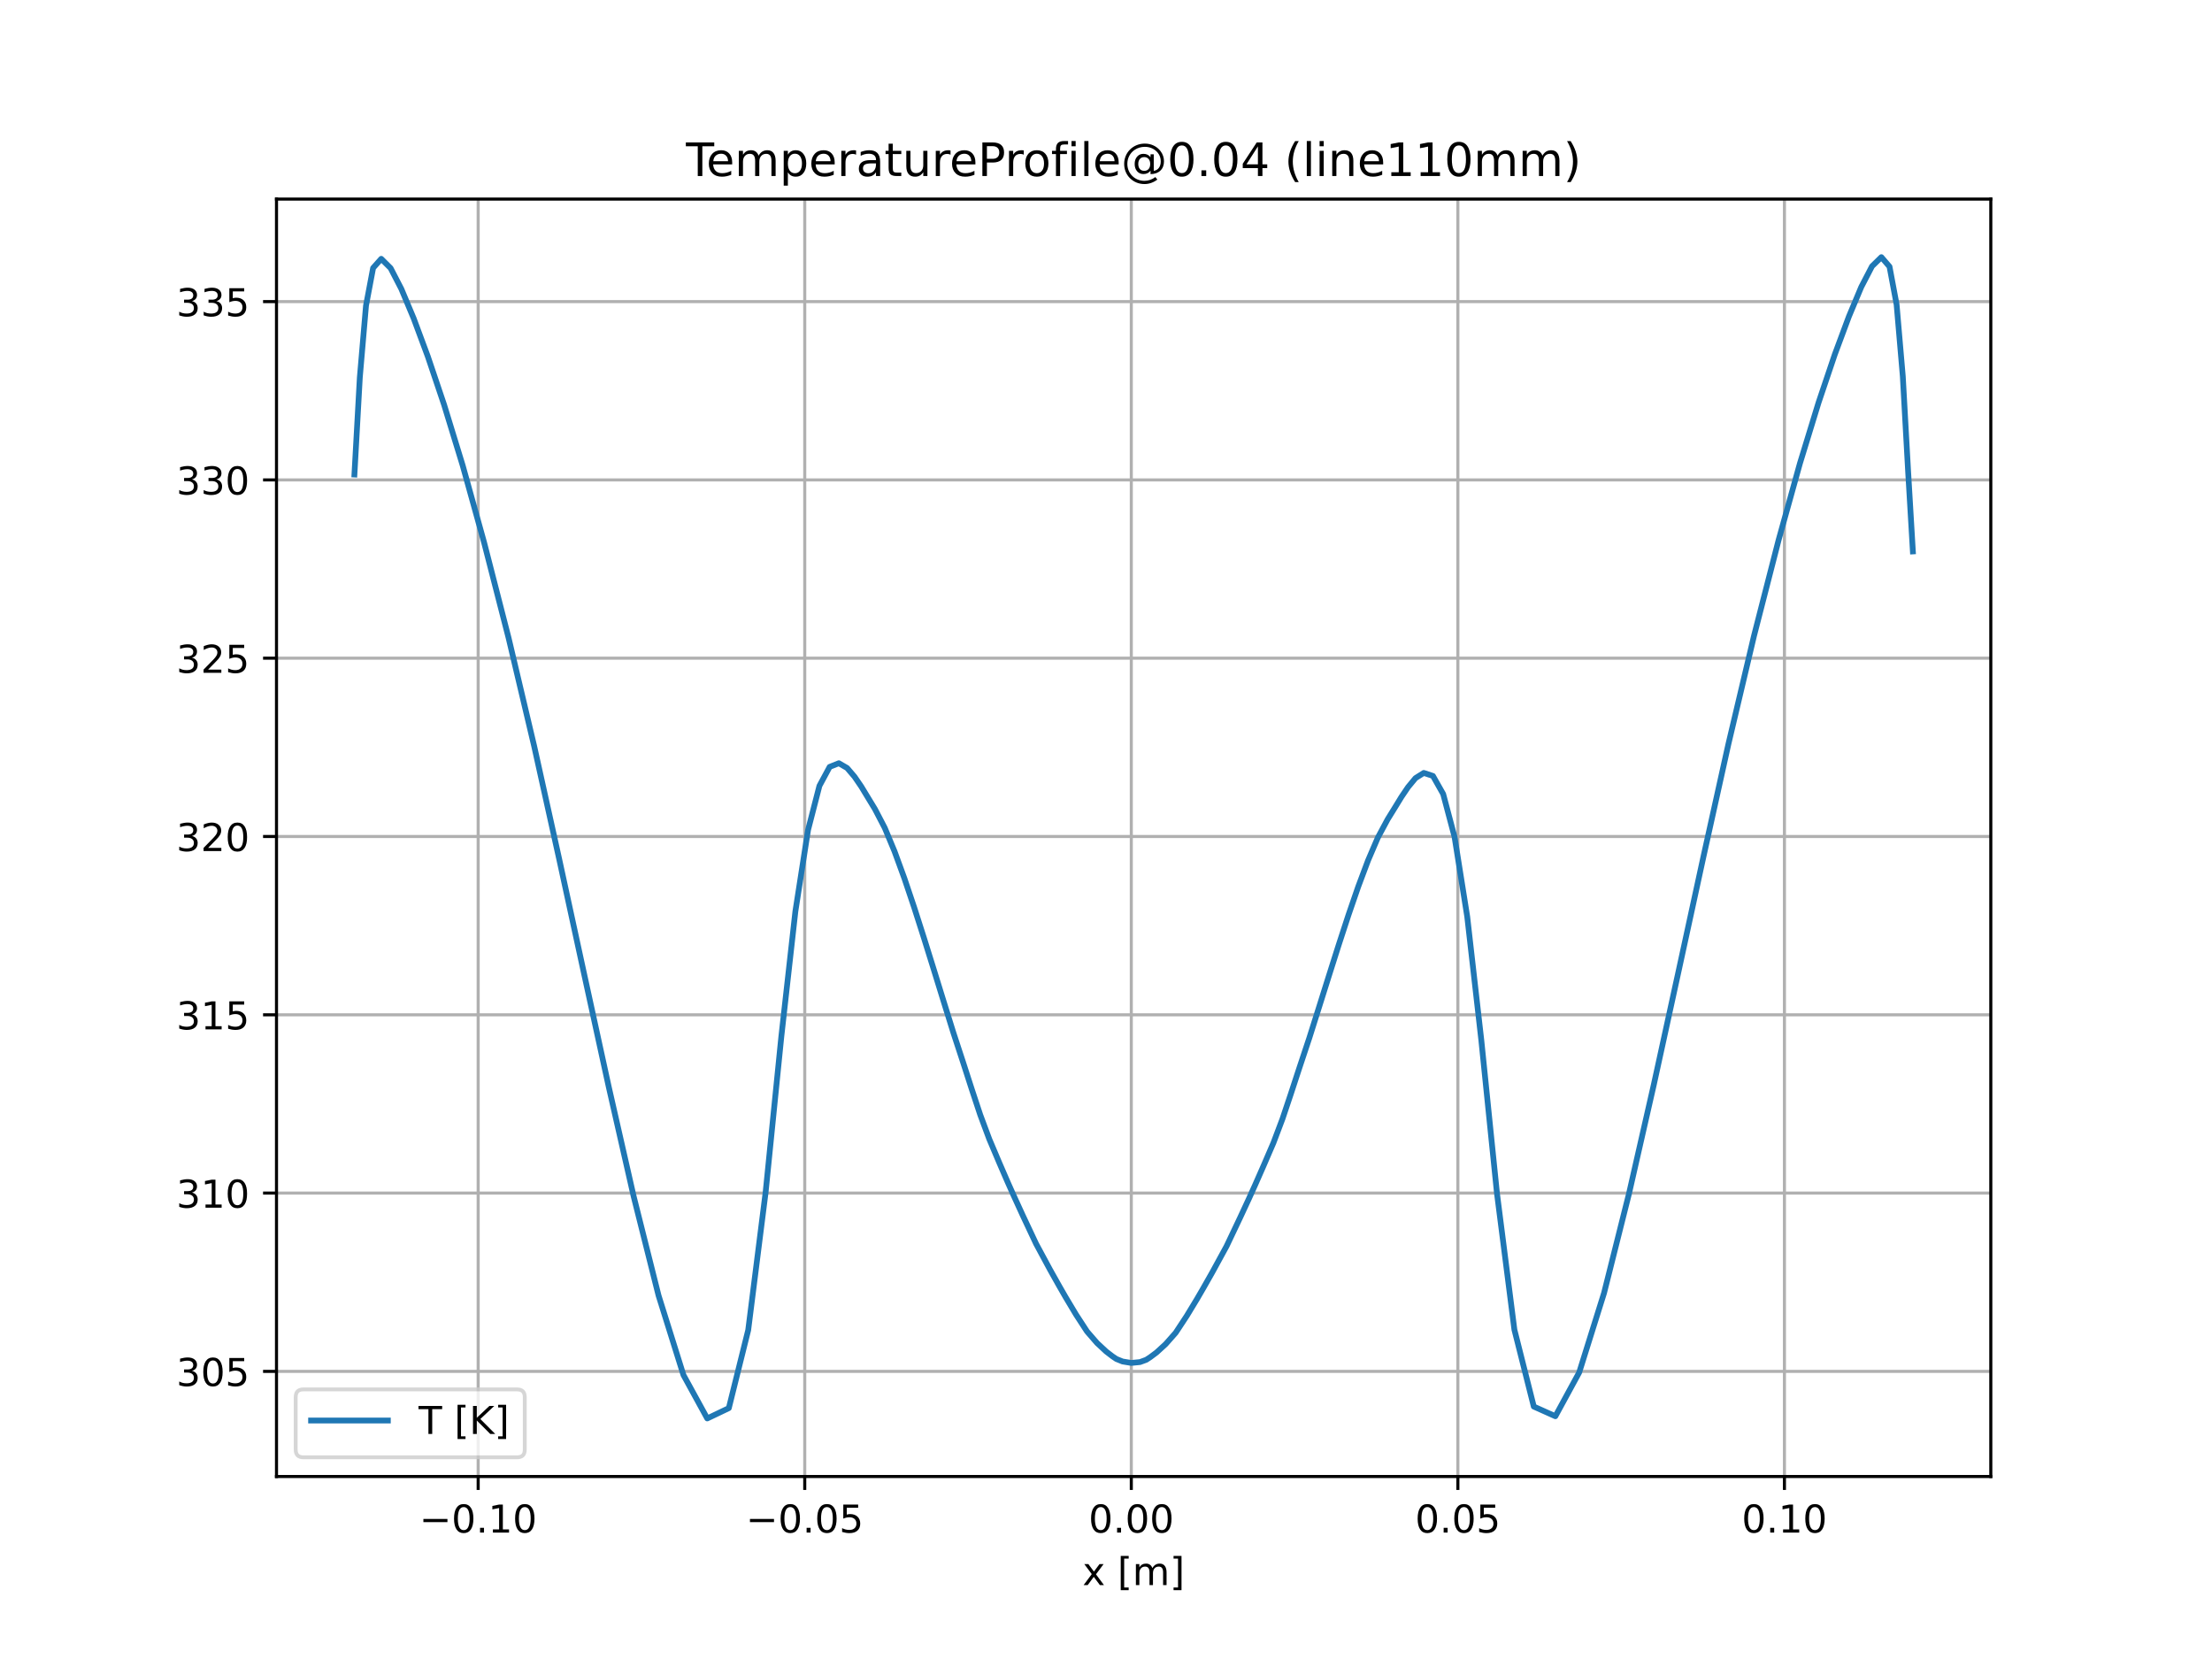
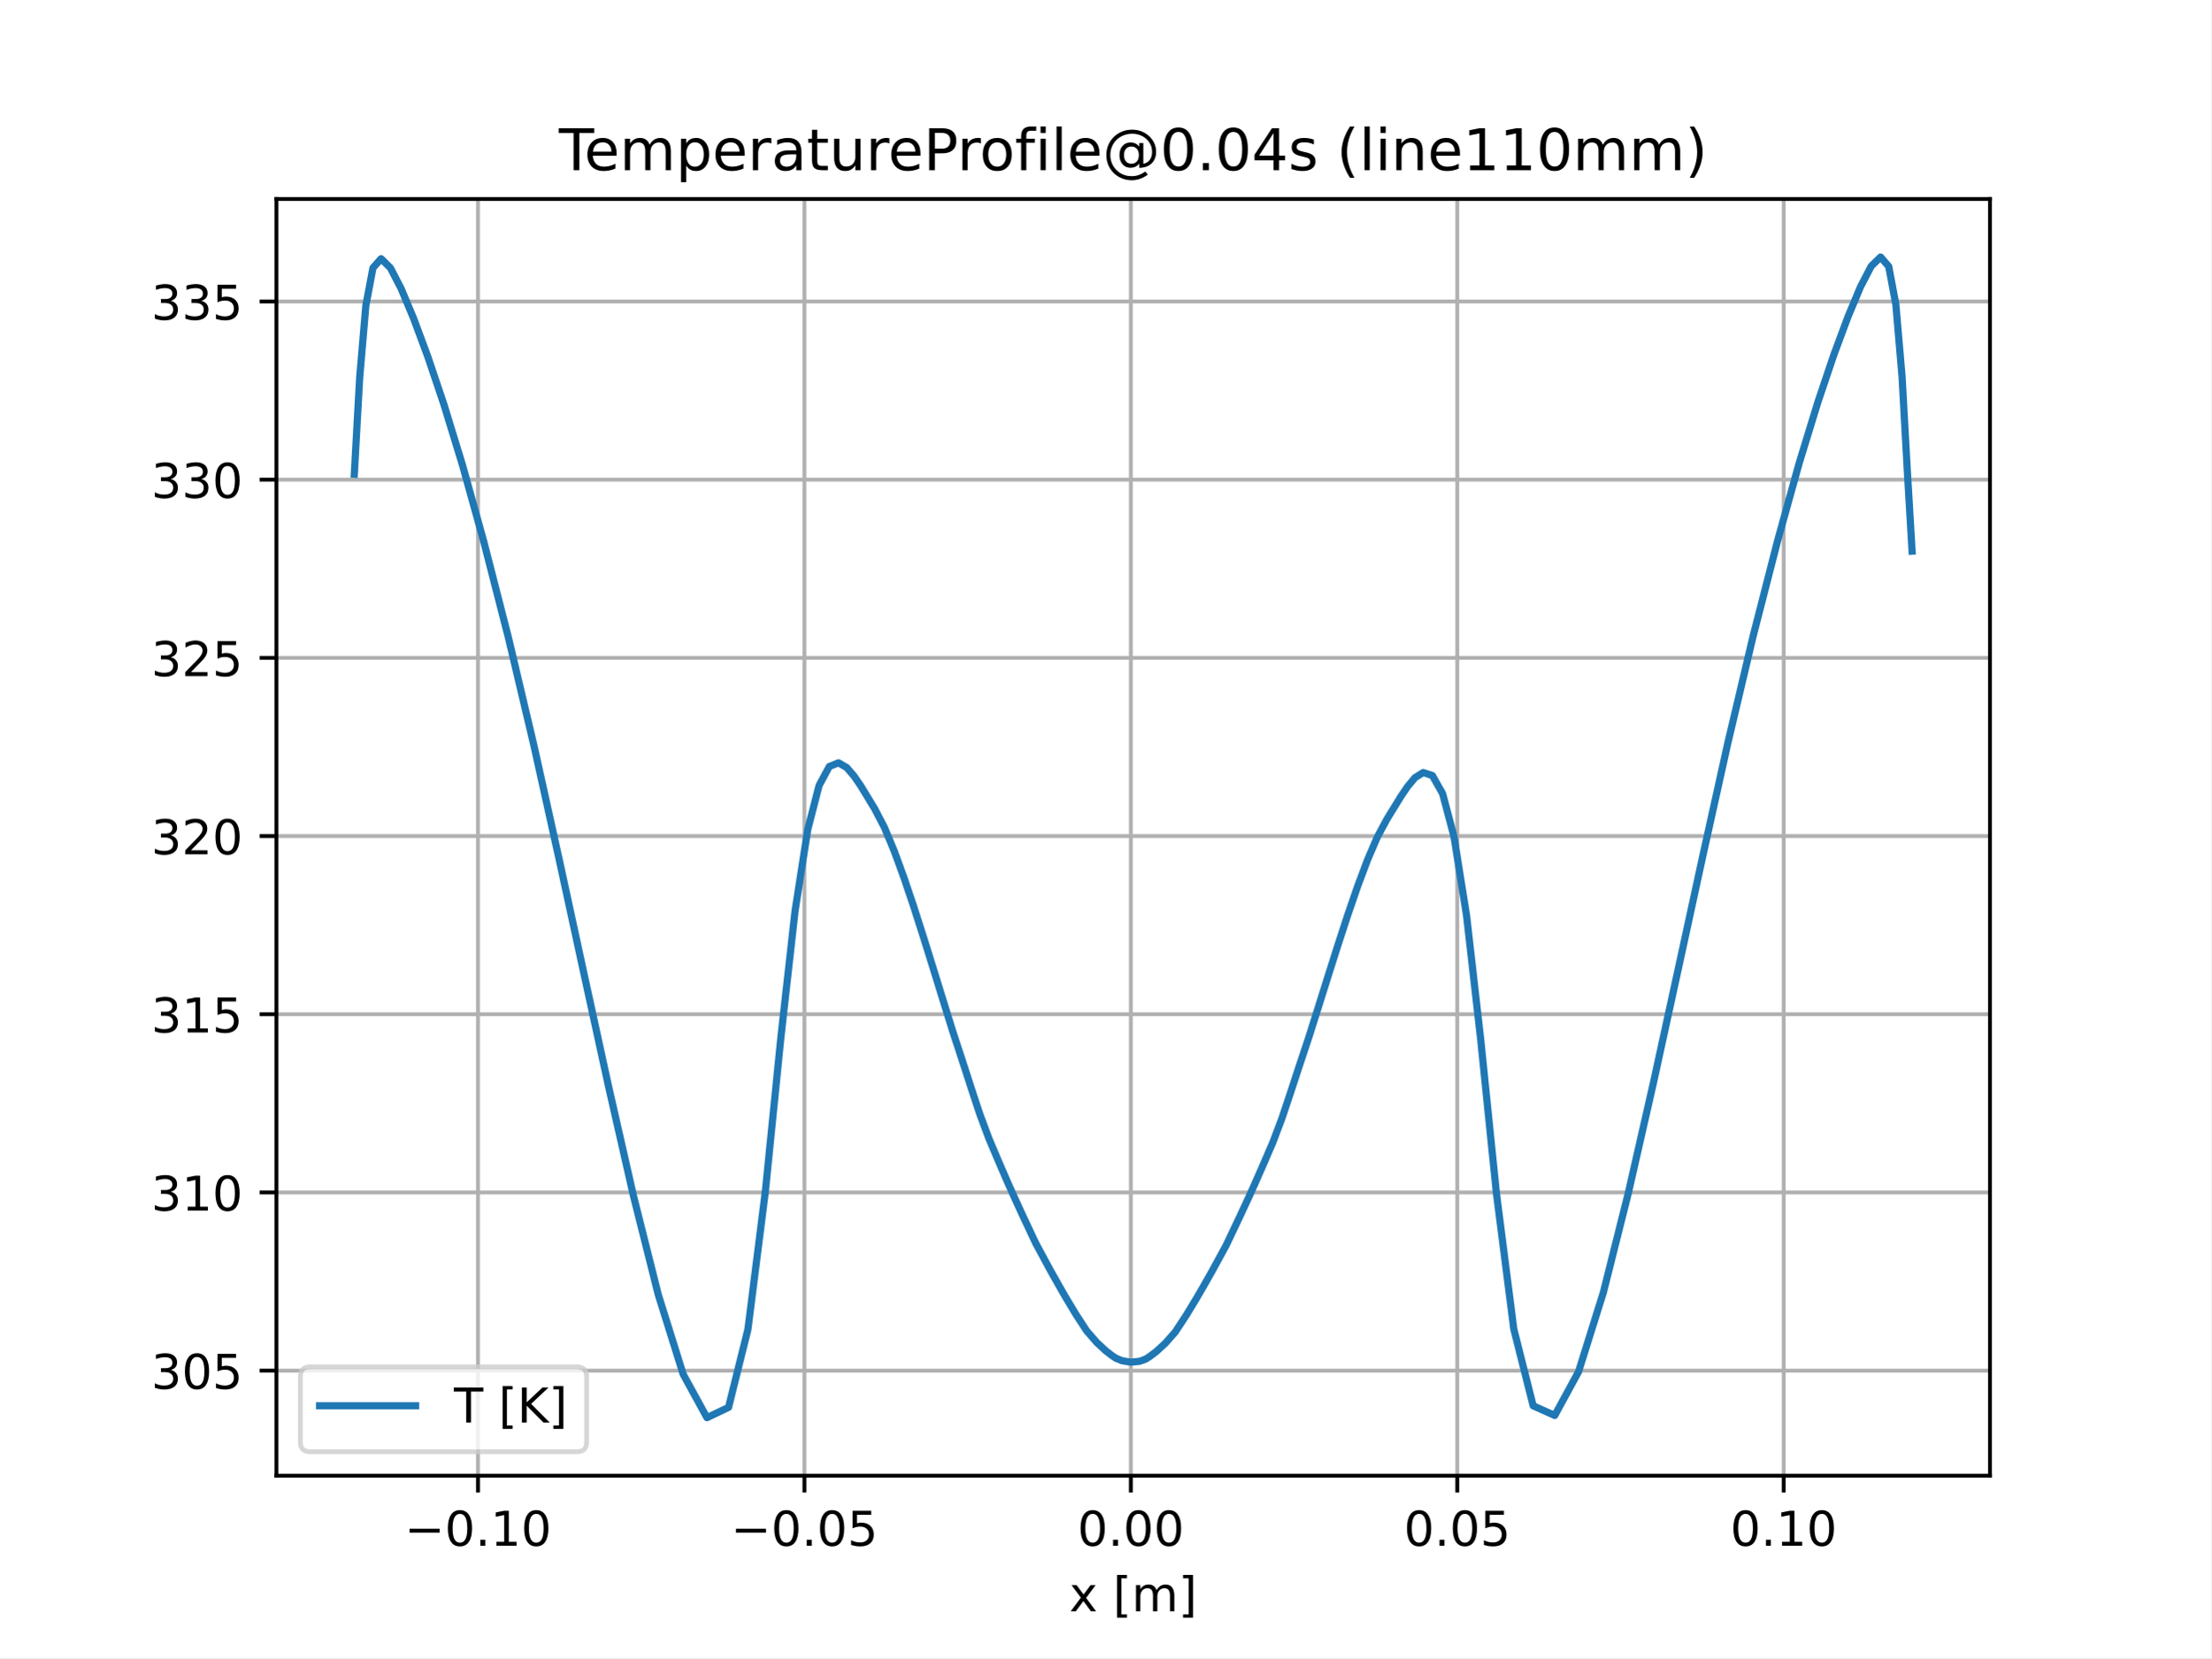
- <svg xmlns="http://www.w3.org/2000/svg" xmlns:xlink="http://www.w3.org/1999/xlink" width="576pt" height="432pt" viewBox="0 0 576 432" version="1.1">
+ <svg xmlns="http://www.w3.org/2000/svg" xmlns:xlink="http://www.w3.org/1999/xlink" width="460.8pt" height="345.6pt" viewBox="0 0 460.8 345.6" version="1.1">
  <defs>
    <style type="text/css">*{stroke-linejoin: round; stroke-linecap: butt}</style>
  </defs>
  <g id="figure_1">
    <g id="patch_1">
-       <path d="M 0 432  L 576 432  L 576 0  L 0 0  z " style="fill: #ffffff" />
+       <path d="M 0 345.6  L 460.8 345.6  L 460.8 0  L 0 0  z " style="fill: #ffffff" />
    </g>
    <g id="axes_1">
      <g id="patch_2">
-         <path d="M 72 384.48  L 518.4 384.48  L 518.4 51.84  L 72 51.84  z " style="fill: #ffffff" />
+         <path d="M 57.6 307.584  L 414.72 307.584  L 414.72 41.472  L 57.6 41.472  z " style="fill: #ffffff" />
      </g>
      <g id="matplotlib.axis_1">
        <g id="xtick_1">
          <g id="line2d_1">
-             <path d="M 124.515 384.48  L 124.515 51.84  " clip-path="url(#pc2911b96e9)" style="fill: none; stroke: #b0b0b0; stroke-width: 0.8; stroke-linecap: square" />
+             <path d="M 99.612 307.584  L 99.612 41.472  " clip-path="url(#pc5834d6544)" style="fill: none; stroke: #b0b0b0; stroke-width: 0.8; stroke-linecap: square" />
          </g>
          <g id="line2d_2">
            <defs>
-               <path id="mf5808532ab" d="M 0 0  L 0 3.5  " style="stroke: #000000; stroke-width: 0.8" />
+               <path id="m1301c2bf8a" d="M 0 0  L 0 3.5  " style="stroke: #000000; stroke-width: 0.8" />
            </defs>
            <g>
-               <use xlink:href="#mf5808532ab" x="124.515" y="384.48" style="stroke: #000000; stroke-width: 0.8" />
+               <use xlink:href="#m1301c2bf8a" x="99.612" y="307.584" style="stroke: #000000; stroke-width: 0.8" />
            </g>
          </g>
          <g id="text_1">
-             <g transform="translate(109.1923 399.0784) scale(0.1 -0.1)">
+             <g transform="translate(84.28928 322.1824) scale(0.1 -0.1)">
              <defs>
                <path id="DejaVuSans-2212" d="M 678 2272  L 4684 2272  L 4684 1741  L 678 1741  L 678 2272  z " transform="scale(0.015625)" />
                <path id="DejaVuSans-30" d="M 2034 4250  Q 1547 4250 1301 3770  Q 1056 3291 1056 2328  Q 1056 1369 1301 889  Q 1547 409 2034 409  Q 2525 409 2770 889  Q 3016 1369 3016 2328  Q 3016 3291 2770 3770  Q 2525 4250 2034 4250  z M 2034 4750  Q 2819 4750 3233 4129  Q 3647 3509 3647 2328  Q 3647 1150 3233 529  Q 2819 -91 2034 -91  Q 1250 -91 836 529  Q 422 1150 422 2328  Q 422 3509 836 4129  Q 1250 4750 2034 4750  z " transform="scale(0.015625)" />
                <path id="DejaVuSans-2e" d="M 684 794  L 1344 794  L 1344 0  L 684 0  L 684 794  z " transform="scale(0.015625)" />
                <path id="DejaVuSans-31" d="M 794 531  L 1825 531  L 1825 4091  L 703 3866  L 703 4441  L 1819 4666  L 2450 4666  L 2450 531  L 3481 531  L 3481 0  L 794 0  L 794 531  z " transform="scale(0.015625)" />
              </defs>
              <use xlink:href="#DejaVuSans-2212" />
              <use xlink:href="#DejaVuSans-30" x="83.789" />
              <use xlink:href="#DejaVuSans-2e" x="147.412" />
              <use xlink:href="#DejaVuSans-31" x="179.199" />
              <use xlink:href="#DejaVuSans-30" x="242.822" />
            </g>
          </g>
        </g>
        <g id="xtick_2">
          <g id="line2d_3">
-             <path d="M 209.552 384.48  L 209.552 51.84  " clip-path="url(#pc2911b96e9)" style="fill: none; stroke: #b0b0b0; stroke-width: 0.8; stroke-linecap: square" />
+             <path d="M 167.642 307.584  L 167.642 41.472  " clip-path="url(#pc5834d6544)" style="fill: none; stroke: #b0b0b0; stroke-width: 0.8; stroke-linecap: square" />
          </g>
          <g id="line2d_4">
            <g>
-               <use xlink:href="#mf5808532ab" x="209.552" y="384.48" style="stroke: #000000; stroke-width: 0.8" />
+               <use xlink:href="#m1301c2bf8a" x="167.642" y="307.584" style="stroke: #000000; stroke-width: 0.8" />
            </g>
          </g>
          <g id="text_2">
-             <g transform="translate(194.2295 399.0784) scale(0.1 -0.1)">
+             <g transform="translate(152.3191 322.1824) scale(0.1 -0.1)">
              <defs>
                <path id="DejaVuSans-35" d="M 691 4666  L 3169 4666  L 3169 4134  L 1269 4134  L 1269 2991  Q 1406 3038 1543 3061  Q 1681 3084 1819 3084  Q 2600 3084 3056 2656  Q 3513 2228 3513 1497  Q 3513 744 3044 326  Q 2575 -91 1722 -91  Q 1428 -91 1123 -41  Q 819 9 494 109  L 494 744  Q 775 591 1075 516  Q 1375 441 1709 441  Q 2250 441 2565 725  Q 2881 1009 2881 1497  Q 2881 1984 2565 2268  Q 2250 2553 1709 2553  Q 1456 2553 1204 2497  Q 953 2441 691 2322  L 691 4666  z " transform="scale(0.015625)" />
              </defs>
              <use xlink:href="#DejaVuSans-2212" />
              <use xlink:href="#DejaVuSans-30" x="83.789" />
              <use xlink:href="#DejaVuSans-2e" x="147.412" />
              <use xlink:href="#DejaVuSans-30" x="179.199" />
              <use xlink:href="#DejaVuSans-35" x="242.822" />
            </g>
          </g>
        </g>
        <g id="xtick_3">
          <g id="line2d_5">
-             <path d="M 294.589 384.48  L 294.589 51.84  " clip-path="url(#pc2911b96e9)" style="fill: none; stroke: #b0b0b0; stroke-width: 0.8; stroke-linecap: square" />
+             <path d="M 235.672 307.584  L 235.672 41.472  " clip-path="url(#pc5834d6544)" style="fill: none; stroke: #b0b0b0; stroke-width: 0.8; stroke-linecap: square" />
          </g>
          <g id="line2d_6">
            <g>
-               <use xlink:href="#mf5808532ab" x="294.589" y="384.48" style="stroke: #000000; stroke-width: 0.8" />
+               <use xlink:href="#m1301c2bf8a" x="235.672" y="307.584" style="stroke: #000000; stroke-width: 0.8" />
            </g>
          </g>
          <g id="text_3">
-             <g transform="translate(283.4566 399.0784) scale(0.1 -0.1)">
+             <g transform="translate(224.5387 322.1824) scale(0.1 -0.1)">
              <use xlink:href="#DejaVuSans-30" />
              <use xlink:href="#DejaVuSans-2e" x="63.623" />
              <use xlink:href="#DejaVuSans-30" x="95.41" />
              <use xlink:href="#DejaVuSans-30" x="159.033" />
            </g>
          </g>
        </g>
        <g id="xtick_4">
          <g id="line2d_7">
-             <path d="M 379.627 384.48  L 379.627 51.84  " clip-path="url(#pc2911b96e9)" style="fill: none; stroke: #b0b0b0; stroke-width: 0.8; stroke-linecap: square" />
+             <path d="M 303.701 307.584  L 303.701 41.472  " clip-path="url(#pc5834d6544)" style="fill: none; stroke: #b0b0b0; stroke-width: 0.8; stroke-linecap: square" />
          </g>
          <g id="line2d_8">
            <g>
-               <use xlink:href="#mf5808532ab" x="379.627" y="384.48" style="stroke: #000000; stroke-width: 0.8" />
+               <use xlink:href="#m1301c2bf8a" x="303.701" y="307.584" style="stroke: #000000; stroke-width: 0.8" />
            </g>
          </g>
          <g id="text_4">
-             <g transform="translate(368.4939 399.0784) scale(0.1 -0.1)">
+             <g transform="translate(292.5685 322.1824) scale(0.1 -0.1)">
              <use xlink:href="#DejaVuSans-30" />
              <use xlink:href="#DejaVuSans-2e" x="63.623" />
              <use xlink:href="#DejaVuSans-30" x="95.41" />
              <use xlink:href="#DejaVuSans-35" x="159.033" />
            </g>
          </g>
        </g>
        <g id="xtick_5">
          <g id="line2d_9">
-             <path d="M 464.664 384.48  L 464.664 51.84  " clip-path="url(#pc2911b96e9)" style="fill: none; stroke: #b0b0b0; stroke-width: 0.8; stroke-linecap: square" />
+             <path d="M 371.731 307.584  L 371.731 41.472  " clip-path="url(#pc5834d6544)" style="fill: none; stroke: #b0b0b0; stroke-width: 0.8; stroke-linecap: square" />
          </g>
          <g id="line2d_10">
            <g>
-               <use xlink:href="#mf5808532ab" x="464.664" y="384.48" style="stroke: #000000; stroke-width: 0.8" />
+               <use xlink:href="#m1301c2bf8a" x="371.731" y="307.584" style="stroke: #000000; stroke-width: 0.8" />
            </g>
          </g>
          <g id="text_5">
-             <g transform="translate(453.5311 399.0784) scale(0.1 -0.1)">
+             <g transform="translate(360.5983 322.1824) scale(0.1 -0.1)">
              <use xlink:href="#DejaVuSans-30" />
              <use xlink:href="#DejaVuSans-2e" x="63.623" />
              <use xlink:href="#DejaVuSans-31" x="95.41" />
              <use xlink:href="#DejaVuSans-30" x="159.033" />
            </g>
          </g>
        </g>
        <g id="text_6">
-           <g transform="translate(281.8797 412.7566) scale(0.1 -0.1)">
+           <g transform="translate(222.8397 335.8606) scale(0.1 -0.1)">
            <defs>
              <path id="DejaVuSans-78" d="M 3513 3500  L 2247 1797  L 3578 0  L 2900 0  L 1881 1375  L 863 0  L 184 0  L 1544 1831  L 300 3500  L 978 3500  L 1906 2253  L 2834 3500  L 3513 3500  z " transform="scale(0.015625)" />
              <path id="DejaVuSans-20" transform="scale(0.015625)" />
              <path id="DejaVuSans-5b" d="M 550 4863  L 1875 4863  L 1875 4416  L 1125 4416  L 1125 -397  L 1875 -397  L 1875 -844  L 550 -844  L 550 4863  z " transform="scale(0.015625)" />
              <path id="DejaVuSans-6d" d="M 3328 2828  Q 3544 3216 3844 3400  Q 4144 3584 4550 3584  Q 5097 3584 5394 3201  Q 5691 2819 5691 2113  L 5691 0  L 5113 0  L 5113 2094  Q 5113 2597 4934 2840  Q 4756 3084 4391 3084  Q 3944 3084 3684 2787  Q 3425 2491 3425 1978  L 3425 0  L 2847 0  L 2847 2094  Q 2847 2600 2669 2842  Q 2491 3084 2119 3084  Q 1678 3084 1418 2786  Q 1159 2488 1159 1978  L 1159 0  L 581 0  L 581 3500  L 1159 3500  L 1159 2956  Q 1356 3278 1631 3431  Q 1906 3584 2284 3584  Q 2666 3584 2933 3390  Q 3200 3197 3328 2828  z " transform="scale(0.015625)" />
              <path id="DejaVuSans-5d" d="M 1947 4863  L 1947 -844  L 622 -844  L 622 -397  L 1369 -397  L 1369 4416  L 622 4416  L 622 4863  L 1947 4863  z " transform="scale(0.015625)" />
            </defs>
            <use xlink:href="#DejaVuSans-78" />
            <use xlink:href="#DejaVuSans-20" x="59.18" />
            <use xlink:href="#DejaVuSans-5b" x="90.967" />
            <use xlink:href="#DejaVuSans-6d" x="129.98" />
            <use xlink:href="#DejaVuSans-5d" x="227.393" />
          </g>
        </g>
      </g>
      <g id="matplotlib.axis_2">
        <g id="ytick_1">
          <g id="line2d_11">
-             <path d="M 72 357.103  L 518.4 357.103  " clip-path="url(#pc2911b96e9)" style="fill: none; stroke: #b0b0b0; stroke-width: 0.8; stroke-linecap: square" />
+             <path d="M 57.6 285.683  L 414.72 285.683  " clip-path="url(#pc5834d6544)" style="fill: none; stroke: #b0b0b0; stroke-width: 0.8; stroke-linecap: square" />
          </g>
          <g id="line2d_12">
            <defs>
-               <path id="m48329ad7ba" d="M 0 0  L -3.5 0  " style="stroke: #000000; stroke-width: 0.8" />
+               <path id="mb6c9cae403" d="M 0 0  L -3.5 0  " style="stroke: #000000; stroke-width: 0.8" />
            </defs>
            <g>
-               <use xlink:href="#m48329ad7ba" x="72" y="357.103" style="stroke: #000000; stroke-width: 0.8" />
+               <use xlink:href="#mb6c9cae403" x="57.6" y="285.683" style="stroke: #000000; stroke-width: 0.8" />
            </g>
          </g>
          <g id="text_7">
-             <g transform="translate(45.9125 360.9024) scale(0.1 -0.1)">
+             <g transform="translate(31.5125 289.4818) scale(0.1 -0.1)">
              <defs>
                <path id="DejaVuSans-33" d="M 2597 2516  Q 3050 2419 3304 2112  Q 3559 1806 3559 1356  Q 3559 666 3084 287  Q 2609 -91 1734 -91  Q 1441 -91 1130 -33  Q 819 25 488 141  L 488 750  Q 750 597 1062 519  Q 1375 441 1716 441  Q 2309 441 2620 675  Q 2931 909 2931 1356  Q 2931 1769 2642 2001  Q 2353 2234 1838 2234  L 1294 2234  L 1294 2753  L 1863 2753  Q 2328 2753 2575 2939  Q 2822 3125 2822 3475  Q 2822 3834 2567 4026  Q 2313 4219 1838 4219  Q 1578 4219 1281 4162  Q 984 4106 628 3988  L 628 4550  Q 988 4650 1302 4700  Q 1616 4750 1894 4750  Q 2613 4750 3031 4423  Q 3450 4097 3450 3541  Q 3450 3153 3228 2886  Q 3006 2619 2597 2516  z " transform="scale(0.015625)" />
              </defs>
              <use xlink:href="#DejaVuSans-33" />
              <use xlink:href="#DejaVuSans-30" x="63.623" />
              <use xlink:href="#DejaVuSans-35" x="127.246" />
            </g>
          </g>
        </g>
        <g id="ytick_2">
          <g id="line2d_13">
-             <path d="M 72 310.676  L 518.4 310.676  " clip-path="url(#pc2911b96e9)" style="fill: none; stroke: #b0b0b0; stroke-width: 0.8; stroke-linecap: square" />
+             <path d="M 57.6 248.541  L 414.72 248.541  " clip-path="url(#pc5834d6544)" style="fill: none; stroke: #b0b0b0; stroke-width: 0.8; stroke-linecap: square" />
          </g>
          <g id="line2d_14">
            <g>
-               <use xlink:href="#m48329ad7ba" x="72" y="310.676" style="stroke: #000000; stroke-width: 0.8" />
+               <use xlink:href="#mb6c9cae403" x="57.6" y="248.541" style="stroke: #000000; stroke-width: 0.8" />
            </g>
          </g>
          <g id="text_8">
-             <g transform="translate(45.9125 314.475) scale(0.1 -0.1)">
+             <g transform="translate(31.5125 252.3399) scale(0.1 -0.1)">
              <use xlink:href="#DejaVuSans-33" />
              <use xlink:href="#DejaVuSans-31" x="63.623" />
              <use xlink:href="#DejaVuSans-30" x="127.246" />
            </g>
          </g>
        </g>
        <g id="ytick_3">
          <g id="line2d_15">
-             <path d="M 72 264.248  L 518.4 264.248  " clip-path="url(#pc2911b96e9)" style="fill: none; stroke: #b0b0b0; stroke-width: 0.8; stroke-linecap: square" />
+             <path d="M 57.6 211.399  L 414.72 211.399  " clip-path="url(#pc5834d6544)" style="fill: none; stroke: #b0b0b0; stroke-width: 0.8; stroke-linecap: square" />
          </g>
          <g id="line2d_16">
            <g>
-               <use xlink:href="#m48329ad7ba" x="72" y="264.248" style="stroke: #000000; stroke-width: 0.8" />
+               <use xlink:href="#mb6c9cae403" x="57.6" y="211.399" style="stroke: #000000; stroke-width: 0.8" />
            </g>
          </g>
          <g id="text_9">
-             <g transform="translate(45.9125 268.0477) scale(0.1 -0.1)">
+             <g transform="translate(31.5125 215.198) scale(0.1 -0.1)">
              <use xlink:href="#DejaVuSans-33" />
              <use xlink:href="#DejaVuSans-31" x="63.623" />
              <use xlink:href="#DejaVuSans-35" x="127.246" />
            </g>
          </g>
        </g>
        <g id="ytick_4">
          <g id="line2d_17">
-             <path d="M 72 217.821  L 518.4 217.821  " clip-path="url(#pc2911b96e9)" style="fill: none; stroke: #b0b0b0; stroke-width: 0.8; stroke-linecap: square" />
+             <path d="M 57.6 174.257  L 414.72 174.257  " clip-path="url(#pc5834d6544)" style="fill: none; stroke: #b0b0b0; stroke-width: 0.8; stroke-linecap: square" />
          </g>
          <g id="line2d_18">
            <g>
-               <use xlink:href="#m48329ad7ba" x="72" y="217.821" style="stroke: #000000; stroke-width: 0.8" />
+               <use xlink:href="#mb6c9cae403" x="57.6" y="174.257" style="stroke: #000000; stroke-width: 0.8" />
            </g>
          </g>
          <g id="text_10">
-             <g transform="translate(45.9125 221.6203) scale(0.1 -0.1)">
+             <g transform="translate(31.5125 178.0561) scale(0.1 -0.1)">
              <defs>
                <path id="DejaVuSans-32" d="M 1228 531  L 3431 531  L 3431 0  L 469 0  L 469 531  Q 828 903 1448 1529  Q 2069 2156 2228 2338  Q 2531 2678 2651 2914  Q 2772 3150 2772 3378  Q 2772 3750 2511 3984  Q 2250 4219 1831 4219  Q 1534 4219 1204 4116  Q 875 4013 500 3803  L 500 4441  Q 881 4594 1212 4672  Q 1544 4750 1819 4750  Q 2544 4750 2975 4387  Q 3406 4025 3406 3419  Q 3406 3131 3298 2873  Q 3191 2616 2906 2266  Q 2828 2175 2409 1742  Q 1991 1309 1228 531  z " transform="scale(0.015625)" />
              </defs>
              <use xlink:href="#DejaVuSans-33" />
              <use xlink:href="#DejaVuSans-32" x="63.623" />
              <use xlink:href="#DejaVuSans-30" x="127.246" />
            </g>
          </g>
        </g>
        <g id="ytick_5">
          <g id="line2d_19">
-             <path d="M 72 171.394  L 518.4 171.394  " clip-path="url(#pc2911b96e9)" style="fill: none; stroke: #b0b0b0; stroke-width: 0.8; stroke-linecap: square" />
+             <path d="M 57.6 137.115  L 414.72 137.115  " clip-path="url(#pc5834d6544)" style="fill: none; stroke: #b0b0b0; stroke-width: 0.8; stroke-linecap: square" />
          </g>
          <g id="line2d_20">
            <g>
-               <use xlink:href="#m48329ad7ba" x="72" y="171.394" style="stroke: #000000; stroke-width: 0.8" />
+               <use xlink:href="#mb6c9cae403" x="57.6" y="137.115" style="stroke: #000000; stroke-width: 0.8" />
            </g>
          </g>
          <g id="text_11">
-             <g transform="translate(45.9125 175.1929) scale(0.1 -0.1)">
+             <g transform="translate(31.5125 140.9142) scale(0.1 -0.1)">
              <use xlink:href="#DejaVuSans-33" />
              <use xlink:href="#DejaVuSans-32" x="63.623" />
              <use xlink:href="#DejaVuSans-35" x="127.246" />
            </g>
          </g>
        </g>
        <g id="ytick_6">
          <g id="line2d_21">
-             <path d="M 72 124.966  L 518.4 124.966  " clip-path="url(#pc2911b96e9)" style="fill: none; stroke: #b0b0b0; stroke-width: 0.8; stroke-linecap: square" />
+             <path d="M 57.6 99.973  L 414.72 99.973  " clip-path="url(#pc5834d6544)" style="fill: none; stroke: #b0b0b0; stroke-width: 0.8; stroke-linecap: square" />
          </g>
          <g id="line2d_22">
            <g>
-               <use xlink:href="#m48329ad7ba" x="72" y="124.966" style="stroke: #000000; stroke-width: 0.8" />
+               <use xlink:href="#mb6c9cae403" x="57.6" y="99.973" style="stroke: #000000; stroke-width: 0.8" />
            </g>
          </g>
          <g id="text_12">
-             <g transform="translate(45.9125 128.7656) scale(0.1 -0.1)">
+             <g transform="translate(31.5125 103.7723) scale(0.1 -0.1)">
              <use xlink:href="#DejaVuSans-33" />
              <use xlink:href="#DejaVuSans-33" x="63.623" />
              <use xlink:href="#DejaVuSans-30" x="127.246" />
            </g>
          </g>
        </g>
        <g id="ytick_7">
          <g id="line2d_23">
-             <path d="M 72 78.539  L 518.4 78.539  " clip-path="url(#pc2911b96e9)" style="fill: none; stroke: #b0b0b0; stroke-width: 0.8; stroke-linecap: square" />
+             <path d="M 57.6 62.831  L 414.72 62.831  " clip-path="url(#pc5834d6544)" style="fill: none; stroke: #b0b0b0; stroke-width: 0.8; stroke-linecap: square" />
          </g>
          <g id="line2d_24">
            <g>
-               <use xlink:href="#m48329ad7ba" x="72" y="78.539" style="stroke: #000000; stroke-width: 0.8" />
+               <use xlink:href="#mb6c9cae403" x="57.6" y="62.831" style="stroke: #000000; stroke-width: 0.8" />
            </g>
          </g>
          <g id="text_13">
-             <g transform="translate(45.9125 82.3382) scale(0.1 -0.1)">
+             <g transform="translate(31.5125 66.63041) scale(0.1 -0.1)">
              <use xlink:href="#DejaVuSans-33" />
              <use xlink:href="#DejaVuSans-33" x="63.623" />
              <use xlink:href="#DejaVuSans-35" x="127.246" />
            </g>
          </g>
        </g>
      </g>
      <g id="line2d_25">
-         <path d="M 92.291 123.564  L 93.696 98.308  L 95.306 79.588  L 97.155 69.783  L 99.276 67.396  L 101.711 69.82  L 104.507 75.233  L 107.717 82.903  L 111.399 92.811  L 115.625 105.346  L 120.477 121.187  L 126.046 141.216  L 132.438 166.12  L 139.093 194.273  L 145.572 223.513  L 152.051 253.375  L 158.53 283.07  L 165.009 311.549  L 171.488 337.353  L 177.967 358.05  L 184.165 369.36  L 189.783 366.676  L 194.832 346.351  L 199.371 310.425  L 203.451 269.978  L 207.118 237.302  L 210.414 216.131  L 213.377 204.636  L 216.04 199.696  L 218.434 198.739  L 220.585 199.984  L 222.519 202.249  L 224.258 204.794  L 225.82 207.366  L 227.835 210.681  L 230.386 215.574  L 232.937 221.702  L 235.489 228.685  L 238.04 236.262  L 240.591 244.238  L 243.142 252.419  L 245.693 260.674  L 248.244 268.873  L 250.795 276.654  L 253.092 283.767  L 255.241 290.266  L 257.61 296.627  L 260.223 302.802  L 262.411 307.853  L 263.922 311.242  L 266.284 316.405  L 269.791 323.87  L 273.476 330.705  L 275.842 334.92  L 277.514 337.827  L 280.18 342.284  L 283.063 346.713  L 285.672 349.721  L 288.034 351.922  L 289.681 353.185  L 290.697 353.872  L 292.322 354.531  L 294.589 354.903  L 296.857 354.68  L 298.482 354.085  L 299.504 353.417  L 301.161 352.182  L 303.53 350.009  L 306.143 347.047  L 309.026 342.664  L 311.677 338.291  L 313.345 335.422  L 315.711 331.252  L 319.396 324.502  L 322.915 317.092  L 325.268 312.022  L 326.781 308.67  L 328.983 303.665  L 331.592 297.611  L 333.954 291.353  L 336.092 284.974  L 338.384 277.982  L 340.935 270.312  L 343.486 262.233  L 346.037 254.118  L 348.588 246.077  L 351.139 238.268  L 353.69 230.858  L 356.241 224.052  L 358.793 218.1  L 361.344 213.345  L 363.359 210.086  L 364.921 207.533  L 366.66 204.961  L 368.594 202.621  L 370.745 201.265  L 373.139 202.054  L 375.802 206.762  L 378.765 217.933  L 382.061 238.667  L 385.728 270.823  L 389.808 310.732  L 394.346 346.248  L 399.396 366.268  L 405.014 368.784  L 411.212 357.4  L 417.691 336.703  L 424.17 310.899  L 430.649 282.448  L 437.128 252.762  L 443.607 222.928  L 450.086 193.697  L 456.742 165.562  L 463.134 140.668  L 468.702 120.649  L 473.554 104.817  L 477.782 92.281  L 481.464 82.383  L 484.673 74.723  L 487.468 69.337  L 489.903 66.96  L 492.026 69.43  L 493.874 79.31  L 495.485 98.001  L 496.888 123.054  L 498.109 143.593  " clip-path="url(#pc2911b96e9)" style="fill: none; stroke: #1f77b4; stroke-width: 1.5; stroke-linecap: square" />
+         <path d="M 73.833 98.851  L 74.957 78.646  L 76.245 63.671  L 77.724 55.826  L 79.421 53.917  L 81.369 55.856  L 83.606 60.187  L 86.173 66.323  L 89.119 74.249  L 92.5 84.277  L 96.382 96.95  L 100.837 112.973  L 105.95 132.896  L 111.274 155.418  L 116.457 178.81  L 121.641 202.7  L 126.824 226.456  L 132.007 249.239  L 137.19 269.882  L 142.373 286.44  L 147.332 295.488  L 151.826 293.341  L 155.866 277.08  L 159.497 248.34  L 162.761 215.982  L 165.694 189.842  L 168.331 172.905  L 170.701 163.709  L 172.832 159.757  L 174.747 158.992  L 176.468 159.987  L 178.015 161.799  L 179.406 163.835  L 180.656 165.893  L 182.268 168.544  L 184.309 172.459  L 186.35 177.362  L 188.391 182.948  L 190.432 189.01  L 192.473 195.391  L 194.514 201.935  L 196.554 208.539  L 198.595 215.098  L 200.636 221.323  L 202.474 227.013  L 204.193 232.213  L 206.088 237.302  L 208.179 242.241  L 209.929 246.282  L 211.138 248.994  L 213.028 253.124  L 215.832 259.096  L 218.781 264.564  L 220.674 267.936  L 222.011 270.261  L 224.144 273.827  L 226.45 277.37  L 228.538 279.777  L 230.427 281.538  L 231.745 282.548  L 232.557 283.097  L 233.857 283.625  L 235.672 283.922  L 237.486 283.744  L 238.786 283.268  L 239.603 282.733  L 240.929 281.745  L 242.824 280.007  L 244.915 277.638  L 247.221 274.131  L 249.342 270.633  L 250.676 268.337  L 252.569 265.002  L 255.517 259.602  L 258.332 253.674  L 260.215 249.618  L 261.425 246.936  L 263.186 242.932  L 265.274 238.089  L 267.163 233.082  L 268.874 227.979  L 270.707 222.385  L 272.748 216.249  L 274.789 209.787  L 276.83 203.294  L 278.87 196.861  L 280.911 190.614  L 282.952 184.686  L 284.993 179.241  L 287.034 174.48  L 289.075 170.676  L 290.687 168.069  L 291.937 166.026  L 293.328 163.969  L 294.875 162.097  L 296.596 161.012  L 298.511 161.643  L 300.642 165.41  L 303.012 174.346  L 305.649 190.934  L 308.582 216.658  L 311.846 248.585  L 315.477 276.999  L 319.517 293.014  L 324.011 295.027  L 328.97 285.92  L 334.153 269.362  L 339.336 248.719  L 344.519 225.958  L 349.702 202.21  L 354.886 178.342  L 360.069 154.958  L 365.393 132.45  L 370.507 112.534  L 374.961 96.519  L 378.843 83.853  L 382.225 73.825  L 385.171 65.907  L 387.739 59.778  L 389.974 55.47  L 391.922 53.568  L 393.62 55.544  L 395.099 63.448  L 396.388 78.401  L 397.51 98.443  L 398.487 114.874  " clip-path="url(#pc5834d6544)" style="fill: none; stroke: #1f77b4; stroke-width: 1.5; stroke-linecap: square" />
      </g>
      <g id="patch_3">
-         <path d="M 72 384.48  L 72 51.84  " style="fill: none; stroke: #000000; stroke-width: 0.8; stroke-linejoin: miter; stroke-linecap: square" />
+         <path d="M 57.6 307.584  L 57.6 41.472  " style="fill: none; stroke: #000000; stroke-width: 0.8; stroke-linejoin: miter; stroke-linecap: square" />
      </g>
      <g id="patch_4">
-         <path d="M 518.4 384.48  L 518.4 51.84  " style="fill: none; stroke: #000000; stroke-width: 0.8; stroke-linejoin: miter; stroke-linecap: square" />
+         <path d="M 414.72 307.584  L 414.72 41.472  " style="fill: none; stroke: #000000; stroke-width: 0.8; stroke-linejoin: miter; stroke-linecap: square" />
      </g>
      <g id="patch_5">
-         <path d="M 72 384.48  L 518.4 384.48  " style="fill: none; stroke: #000000; stroke-width: 0.8; stroke-linejoin: miter; stroke-linecap: square" />
+         <path d="M 57.6 307.584  L 414.72 307.584  " style="fill: none; stroke: #000000; stroke-width: 0.8; stroke-linejoin: miter; stroke-linecap: square" />
      </g>
      <g id="patch_6">
-         <path d="M 72 51.84  L 518.4 51.84  " style="fill: none; stroke: #000000; stroke-width: 0.8; stroke-linejoin: miter; stroke-linecap: square" />
+         <path d="M 57.6 41.472  L 414.72 41.472  " style="fill: none; stroke: #000000; stroke-width: 0.8; stroke-linejoin: miter; stroke-linecap: square" />
      </g>
      <g id="text_14">
-         <g transform="translate(178.6256 45.84) scale(0.12 -0.12)">
+         <g transform="translate(116.46 35.472) scale(0.12 -0.12)">
          <defs>
            <path id="DejaVuSans-54" d="M -19 4666  L 3928 4666  L 3928 4134  L 2272 4134  L 2272 0  L 1638 0  L 1638 4134  L -19 4134  L -19 4666  z " transform="scale(0.015625)" />
            <path id="DejaVuSans-65" d="M 3597 1894  L 3597 1613  L 953 1613  Q 991 1019 1311 708  Q 1631 397 2203 397  Q 2534 397 2845 478  Q 3156 559 3463 722  L 3463 178  Q 3153 47 2828 -22  Q 2503 -91 2169 -91  Q 1331 -91 842 396  Q 353 884 353 1716  Q 353 2575 817 3079  Q 1281 3584 2069 3584  Q 2775 3584 3186 3129  Q 3597 2675 3597 1894  z M 3022 2063  Q 3016 2534 2758 2815  Q 2500 3097 2075 3097  Q 1594 3097 1305 2825  Q 1016 2553 972 2059  L 3022 2063  z " transform="scale(0.015625)" />
            <path id="DejaVuSans-70" d="M 1159 525  L 1159 -1331  L 581 -1331  L 581 3500  L 1159 3500  L 1159 2969  Q 1341 3281 1617 3432  Q 1894 3584 2278 3584  Q 2916 3584 3314 3078  Q 3713 2572 3713 1747  Q 3713 922 3314 415  Q 2916 -91 2278 -91  Q 1894 -91 1617 61  Q 1341 213 1159 525  z M 3116 1747  Q 3116 2381 2855 2742  Q 2594 3103 2138 3103  Q 1681 3103 1420 2742  Q 1159 2381 1159 1747  Q 1159 1113 1420 752  Q 1681 391 2138 391  Q 2594 391 2855 752  Q 3116 1113 3116 1747  z " transform="scale(0.015625)" />
            <path id="DejaVuSans-72" d="M 2631 2963  Q 2534 3019 2420 3045  Q 2306 3072 2169 3072  Q 1681 3072 1420 2755  Q 1159 2438 1159 1844  L 1159 0  L 581 0  L 581 3500  L 1159 3500  L 1159 2956  Q 1341 3275 1631 3429  Q 1922 3584 2338 3584  Q 2397 3584 2469 3576  Q 2541 3569 2628 3553  L 2631 2963  z " transform="scale(0.015625)" />
            <path id="DejaVuSans-61" d="M 2194 1759  Q 1497 1759 1228 1600  Q 959 1441 959 1056  Q 959 750 1161 570  Q 1363 391 1709 391  Q 2188 391 2477 730  Q 2766 1069 2766 1631  L 2766 1759  L 2194 1759  z M 3341 1997  L 3341 0  L 2766 0  L 2766 531  Q 2569 213 2275 61  Q 1981 -91 1556 -91  Q 1019 -91 701 211  Q 384 513 384 1019  Q 384 1609 779 1909  Q 1175 2209 1959 2209  L 2766 2209  L 2766 2266  Q 2766 2663 2505 2880  Q 2244 3097 1772 3097  Q 1472 3097 1187 3025  Q 903 2953 641 2809  L 641 3341  Q 956 3463 1253 3523  Q 1550 3584 1831 3584  Q 2591 3584 2966 3190  Q 3341 2797 3341 1997  z " transform="scale(0.015625)" />
            <path id="DejaVuSans-74" d="M 1172 4494  L 1172 3500  L 2356 3500  L 2356 3053  L 1172 3053  L 1172 1153  Q 1172 725 1289 603  Q 1406 481 1766 481  L 2356 481  L 2356 0  L 1766 0  Q 1100 0 847 248  Q 594 497 594 1153  L 594 3053  L 172 3053  L 172 3500  L 594 3500  L 594 4494  L 1172 4494  z " transform="scale(0.015625)" />
            <path id="DejaVuSans-75" d="M 544 1381  L 544 3500  L 1119 3500  L 1119 1403  Q 1119 906 1312 657  Q 1506 409 1894 409  Q 2359 409 2629 706  Q 2900 1003 2900 1516  L 2900 3500  L 3475 3500  L 3475 0  L 2900 0  L 2900 538  Q 2691 219 2414 64  Q 2138 -91 1772 -91  Q 1169 -91 856 284  Q 544 659 544 1381  z M 1991 3584  L 1991 3584  z " transform="scale(0.015625)" />
            <path id="DejaVuSans-50" d="M 1259 4147  L 1259 2394  L 2053 2394  Q 2494 2394 2734 2622  Q 2975 2850 2975 3272  Q 2975 3691 2734 3919  Q 2494 4147 2053 4147  L 1259 4147  z M 628 4666  L 2053 4666  Q 2838 4666 3239 4311  Q 3641 3956 3641 3272  Q 3641 2581 3239 2228  Q 2838 1875 2053 1875  L 1259 1875  L 1259 0  L 628 0  L 628 4666  z " transform="scale(0.015625)" />
            <path id="DejaVuSans-6f" d="M 1959 3097  Q 1497 3097 1228 2736  Q 959 2375 959 1747  Q 959 1119 1226 758  Q 1494 397 1959 397  Q 2419 397 2687 759  Q 2956 1122 2956 1747  Q 2956 2369 2687 2733  Q 2419 3097 1959 3097  z M 1959 3584  Q 2709 3584 3137 3096  Q 3566 2609 3566 1747  Q 3566 888 3137 398  Q 2709 -91 1959 -91  Q 1206 -91 779 398  Q 353 888 353 1747  Q 353 2609 779 3096  Q 1206 3584 1959 3584  z " transform="scale(0.015625)" />
            <path id="DejaVuSans-66" d="M 2375 4863  L 2375 4384  L 1825 4384  Q 1516 4384 1395 4259  Q 1275 4134 1275 3809  L 1275 3500  L 2222 3500  L 2222 3053  L 1275 3053  L 1275 0  L 697 0  L 697 3053  L 147 3053  L 147 3500  L 697 3500  L 697 3744  Q 697 4328 969 4595  Q 1241 4863 1831 4863  L 2375 4863  z " transform="scale(0.015625)" />
            <path id="DejaVuSans-69" d="M 603 3500  L 1178 3500  L 1178 0  L 603 0  L 603 3500  z M 603 4863  L 1178 4863  L 1178 4134  L 603 4134  L 603 4863  z " transform="scale(0.015625)" />
            <path id="DejaVuSans-6c" d="M 603 4863  L 1178 4863  L 1178 0  L 603 0  L 603 4863  z " transform="scale(0.015625)" />
            <path id="DejaVuSans-40" d="M 2381 1678  Q 2381 1231 2603 976  Q 2825 722 3213 722  Q 3597 722 3817 978  Q 4038 1234 4038 1678  Q 4038 2116 3813 2373  Q 3588 2631 3206 2631  Q 2828 2631 2604 2375  Q 2381 2119 2381 1678  z M 4084 744  Q 3897 503 3655 389  Q 3413 275 3091 275  Q 2553 275 2217 664  Q 1881 1053 1881 1678  Q 1881 2303 2218 2693  Q 2556 3084 3091 3084  Q 3413 3084 3656 2967  Q 3900 2850 4084 2613  L 4084 3022  L 4531 3022  L 4531 722  Q 4988 791 5245 1139  Q 5503 1488 5503 2041  Q 5503 2375 5404 2669  Q 5306 2963 5106 3213  Q 4781 3622 4314 3839  Q 3847 4056 3297 4056  Q 2913 4056 2559 3954  Q 2206 3853 1906 3653  Q 1416 3334 1139 2817  Q 863 2300 863 1697  Q 863 1200 1042 765  Q 1222 331 1563 0  Q 1891 -325 2322 -495  Q 2753 -666 3244 -666  Q 3647 -666 4036 -530  Q 4425 -394 4750 -141  L 5031 -488  Q 4641 -791 4180 -952  Q 3719 -1113 3244 -1113  Q 2666 -1113 2153 -908  Q 1641 -703 1241 -313  Q 841 78 631 592  Q 422 1106 422 1697  Q 422 2266 634 2781  Q 847 3297 1241 3688  Q 1644 4084 2172 4295  Q 2700 4506 3291 4506  Q 3953 4506 4520 4234  Q 5088 3963 5472 3463  Q 5706 3156 5829 2797  Q 5953 2438 5953 2053  Q 5953 1231 5456 756  Q 4959 281 4084 263  L 4084 744  z " transform="scale(0.015625)" />
            <path id="DejaVuSans-34" d="M 2419 4116  L 825 1625  L 2419 1625  L 2419 4116  z M 2253 4666  L 3047 4666  L 3047 1625  L 3713 1625  L 3713 1100  L 3047 1100  L 3047 0  L 2419 0  L 2419 1100  L 313 1100  L 313 1709  L 2253 4666  z " transform="scale(0.015625)" />
+             <path id="DejaVuSans-73" d="M 2834 3397  L 2834 2853  Q 2591 2978 2328 3040  Q 2066 3103 1784 3103  Q 1356 3103 1142 2972  Q 928 2841 928 2578  Q 928 2378 1081 2264  Q 1234 2150 1697 2047  L 1894 2003  Q 2506 1872 2764 1633  Q 3022 1394 3022 966  Q 3022 478 2636 193  Q 2250 -91 1575 -91  Q 1294 -91 989 -36  Q 684 19 347 128  L 347 722  Q 666 556 975 473  Q 1284 391 1588 391  Q 1994 391 2212 530  Q 2431 669 2431 922  Q 2431 1156 2273 1281  Q 2116 1406 1581 1522  L 1381 1569  Q 847 1681 609 1914  Q 372 2147 372 2553  Q 372 3047 722 3315  Q 1072 3584 1716 3584  Q 2034 3584 2315 3537  Q 2597 3491 2834 3397  z " transform="scale(0.015625)" />
            <path id="DejaVuSans-28" d="M 1984 4856  Q 1566 4138 1362 3434  Q 1159 2731 1159 2009  Q 1159 1288 1364 580  Q 1569 -128 1984 -844  L 1484 -844  Q 1016 -109 783 600  Q 550 1309 550 2009  Q 550 2706 781 3412  Q 1013 4119 1484 4856  L 1984 4856  z " transform="scale(0.015625)" />
            <path id="DejaVuSans-6e" d="M 3513 2113  L 3513 0  L 2938 0  L 2938 2094  Q 2938 2591 2744 2837  Q 2550 3084 2163 3084  Q 1697 3084 1428 2787  Q 1159 2491 1159 1978  L 1159 0  L 581 0  L 581 3500  L 1159 3500  L 1159 2956  Q 1366 3272 1645 3428  Q 1925 3584 2291 3584  Q 2894 3584 3203 3211  Q 3513 2838 3513 2113  z " transform="scale(0.015625)" />
            <path id="DejaVuSans-29" d="M 513 4856  L 1013 4856  Q 1481 4119 1714 3412  Q 1947 2706 1947 2009  Q 1947 1309 1714 600  Q 1481 -109 1013 -844  L 513 -844  Q 928 -128 1133 580  Q 1338 1288 1338 2009  Q 1338 2731 1133 3434  Q 928 4138 513 4856  z " transform="scale(0.015625)" />
          </defs>
          <use xlink:href="#DejaVuSans-54" />
          <use xlink:href="#DejaVuSans-65" x="44.084" />
          <use xlink:href="#DejaVuSans-6d" x="105.607" />
          <use xlink:href="#DejaVuSans-70" x="203.02" />
          <use xlink:href="#DejaVuSans-65" x="266.496" />
          <use xlink:href="#DejaVuSans-72" x="328.02" />
          <use xlink:href="#DejaVuSans-61" x="369.133" />
          <use xlink:href="#DejaVuSans-74" x="430.412" />
          <use xlink:href="#DejaVuSans-75" x="469.621" />
          <use xlink:href="#DejaVuSans-72" x="533" />
          <use xlink:href="#DejaVuSans-65" x="571.863" />
          <use xlink:href="#DejaVuSans-50" x="633.387" />
          <use xlink:href="#DejaVuSans-72" x="691.939" />
          <use xlink:href="#DejaVuSans-6f" x="730.803" />
          <use xlink:href="#DejaVuSans-66" x="791.984" />
          <use xlink:href="#DejaVuSans-69" x="827.189" />
          <use xlink:href="#DejaVuSans-6c" x="854.973" />
          <use xlink:href="#DejaVuSans-65" x="882.756" />
          <use xlink:href="#DejaVuSans-40" x="944.279" />
          <use xlink:href="#DejaVuSans-30" x="1044.279" />
          <use xlink:href="#DejaVuSans-2e" x="1107.902" />
          <use xlink:href="#DejaVuSans-30" x="1139.689" />
          <use xlink:href="#DejaVuSans-34" x="1203.312" />
-           <use xlink:href="#DejaVuSans-20" x="1266.936" />
-           <use xlink:href="#DejaVuSans-28" x="1298.723" />
-           <use xlink:href="#DejaVuSans-6c" x="1337.736" />
-           <use xlink:href="#DejaVuSans-69" x="1365.52" />
-           <use xlink:href="#DejaVuSans-6e" x="1393.303" />
-           <use xlink:href="#DejaVuSans-65" x="1456.682" />
-           <use xlink:href="#DejaVuSans-31" x="1518.205" />
-           <use xlink:href="#DejaVuSans-31" x="1581.828" />
-           <use xlink:href="#DejaVuSans-30" x="1645.451" />
-           <use xlink:href="#DejaVuSans-6d" x="1709.074" />
-           <use xlink:href="#DejaVuSans-6d" x="1806.486" />
-           <use xlink:href="#DejaVuSans-29" x="1903.898" />
+           <use xlink:href="#DejaVuSans-73" x="1266.936" />
+           <use xlink:href="#DejaVuSans-20" x="1319.035" />
+           <use xlink:href="#DejaVuSans-28" x="1350.822" />
+           <use xlink:href="#DejaVuSans-6c" x="1389.836" />
+           <use xlink:href="#DejaVuSans-69" x="1417.619" />
+           <use xlink:href="#DejaVuSans-6e" x="1445.402" />
+           <use xlink:href="#DejaVuSans-65" x="1508.781" />
+           <use xlink:href="#DejaVuSans-31" x="1570.305" />
+           <use xlink:href="#DejaVuSans-31" x="1633.928" />
+           <use xlink:href="#DejaVuSans-30" x="1697.551" />
+           <use xlink:href="#DejaVuSans-6d" x="1761.174" />
+           <use xlink:href="#DejaVuSans-6d" x="1858.586" />
+           <use xlink:href="#DejaVuSans-29" x="1955.998" />
        </g>
      </g>
      <g id="legend_1">
        <g id="patch_7">
-           <path d="M 79 379.48  L 134.647 379.48  Q 136.647 379.48 136.647 377.48  L 136.647 363.802  Q 136.647 361.802 134.647 361.802  L 79 361.802  Q 77 361.802 77 363.802  L 77 377.48  Q 77 379.48 79 379.48  z " style="fill: #ffffff; opacity: 0.8; stroke: #cccccc; stroke-linejoin: miter" />
+           <path d="M 64.6 302.584  L 120.247 302.584  Q 122.247 302.584 122.247 300.584  L 122.247 286.906  Q 122.247 284.906 120.247 284.906  L 64.6 284.906  Q 62.6 284.906 62.6 286.906  L 62.6 300.584  Q 62.6 302.584 64.6 302.584  z " style="fill: #ffffff; opacity: 0.8; stroke: #cccccc; stroke-linejoin: miter" />
        </g>
        <g id="line2d_26">
-           <path d="M 81 369.9  L 91 369.9  L 101 369.9  " style="fill: none; stroke: #1f77b4; stroke-width: 1.5; stroke-linecap: square" />
+           <path d="M 66.6 293.004  L 76.6 293.004  L 86.6 293.004  " style="fill: none; stroke: #1f77b4; stroke-width: 1.5; stroke-linecap: square" />
        </g>
        <g id="text_15">
-           <g transform="translate(109 373.4003) scale(0.1 -0.1)">
+           <g transform="translate(94.6 296.5043) scale(0.1 -0.1)">
            <defs>
              <path id="DejaVuSans-4b" d="M 628 4666  L 1259 4666  L 1259 2694  L 3353 4666  L 4166 4666  L 1850 2491  L 4331 0  L 3500 0  L 1259 2247  L 1259 0  L 628 0  L 628 4666  z " transform="scale(0.015625)" />
            </defs>
            <use xlink:href="#DejaVuSans-54" />
            <use xlink:href="#DejaVuSans-20" x="61.084" />
            <use xlink:href="#DejaVuSans-5b" x="92.871" />
            <use xlink:href="#DejaVuSans-4b" x="131.885" />
            <use xlink:href="#DejaVuSans-5d" x="197.461" />
          </g>
        </g>
      </g>
    </g>
  </g>
  <defs>
-     <clipPath id="pc2911b96e9">
-       <rect x="72" y="51.84" width="446.4" height="332.64" />
+     <clipPath id="pc5834d6544">
+       <rect x="57.6" y="41.472" width="357.12" height="266.112" />
    </clipPath>
  </defs>
</svg>
